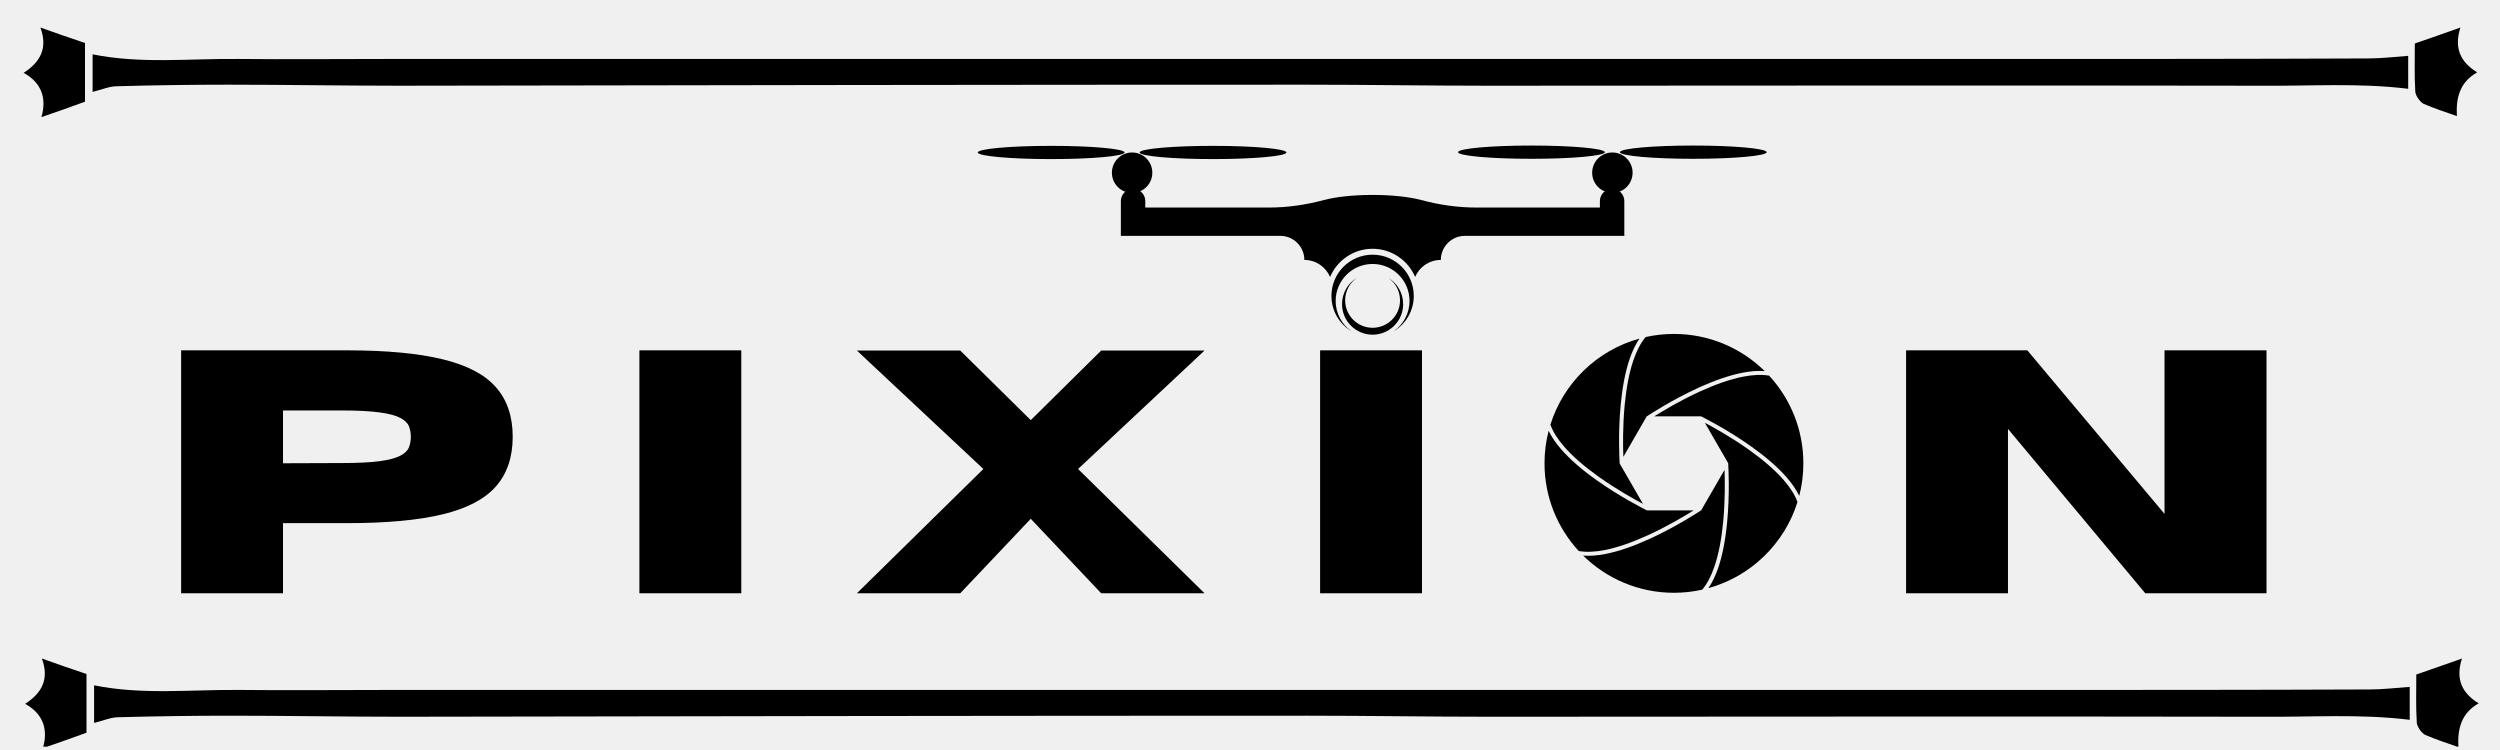
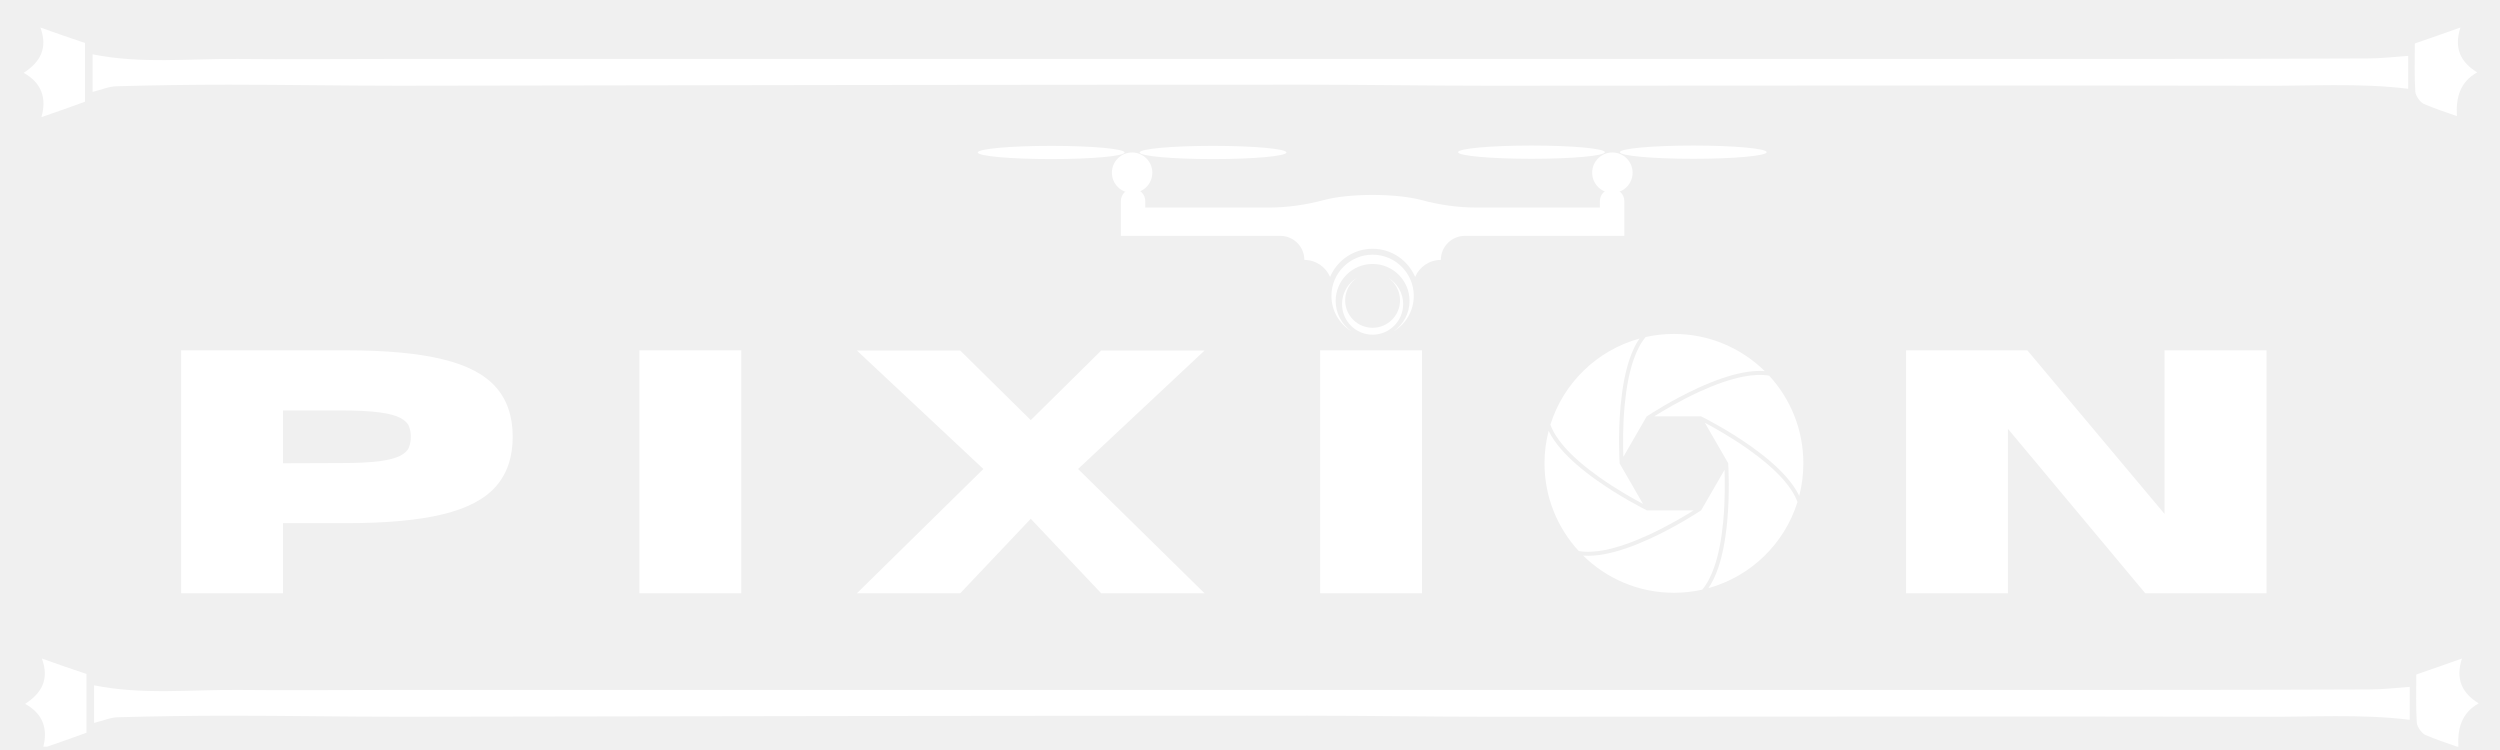
<svg xmlns="http://www.w3.org/2000/svg" width="500" zoomAndPan="magnify" viewBox="0 0 375 112.5" height="150" preserveAspectRatio="xMidYMid meet" version="1.0">
  <defs>
    <g />
    <clipPath id="ede27d08a6">
      <path d="M 218 21.832 L 241 21.832 L 241 24 L 218 24 Z M 218 21.832 " clip-rule="nonzero" />
    </clipPath>
    <clipPath id="507faf2408">
      <path d="M 242 21.832 L 265 21.832 L 265 24 L 242 24 Z M 242 21.832 " clip-rule="nonzero" />
    </clipPath>
    <clipPath id="092a16e3fc">
      <path d="M 170 21.832 L 193 21.832 L 193 24 L 170 24 Z M 170 21.832 " clip-rule="nonzero" />
    </clipPath>
    <clipPath id="f56dacba90">
      <path d="M 146.477 21.832 L 169 21.832 L 169 24 L 146.477 24 Z M 146.477 21.832 " clip-rule="nonzero" />
    </clipPath>
    <clipPath id="a207dd2bdd">
      <path d="M 201 41 L 211 41 L 211 50.203 L 201 50.203 Z M 201 41 " clip-rule="nonzero" />
    </clipPath>
    <clipPath id="98ab53d91d">
      <path d="M 237 70 L 259 70 L 259 88.918 L 237 88.918 Z M 237 70 " clip-rule="nonzero" />
    </clipPath>
    <clipPath id="fa672de003">
      <path d="M 243 50.09 L 265 50.09 L 265 69 L 243 69 Z M 243 50.09 " clip-rule="nonzero" />
    </clipPath>
    <clipPath id="7e1bf438b0">
      <path d="M 248 56 L 270.504 56 L 270.504 75 L 248 75 Z M 248 56 " clip-rule="nonzero" />
    </clipPath>
    <clipPath id="7ee65464fd">
      <path d="M 255 63 L 270 63 L 270 88.918 L 255 88.918 Z M 255 63 " clip-rule="nonzero" />
    </clipPath>
    <clipPath id="0caab12dfb">
      <path d="M 231.68 64 L 255 64 L 255 83 L 231.68 83 Z M 231.68 64 " clip-rule="nonzero" />
    </clipPath>
    <clipPath id="b226696649">
      <path d="M 232 50.09 L 247 50.09 L 247 76 L 232 76 Z M 232 50.09 " clip-rule="nonzero" />
    </clipPath>
    <clipPath id="d8703942f0">
      <path d="M 3 4.129 L 13 4.129 L 13 17.57 L 3 17.57 Z M 3 4.129 " clip-rule="nonzero" />
    </clipPath>
    <clipPath id="eac8f14765">
      <path d="M 362 4.129 L 372 4.129 L 372 17.57 L 362 17.57 Z M 362 4.129 " clip-rule="nonzero" />
    </clipPath>
    <clipPath id="86eb31e276">
      <path d="M 3 98.781 L 13 98.781 L 13 112.004 L 3 112.004 Z M 3 98.781 " clip-rule="nonzero" />
    </clipPath>
    <clipPath id="f3505b9e45">
      <path d="M 362 98.781 L 372 98.781 L 372 112.004 L 362 112.004 Z M 362 98.781 " clip-rule="nonzero" />
    </clipPath>
  </defs>
  <g clip-path="url(#ede27d08a6)">
-     <path fill="#000000" d="M 229.719 23.82 C 235.797 23.82 240.723 23.375 240.723 22.828 C 240.723 22.277 235.797 21.832 229.719 21.832 C 223.641 21.832 218.711 22.277 218.711 22.828 C 218.711 23.375 223.641 23.82 229.719 23.82 " fill-opacity="1" fill-rule="nonzero" />
+     <path fill="#ffffff" d="M 229.719 23.82 C 235.797 23.82 240.723 23.375 240.723 22.828 C 240.723 22.277 235.797 21.832 229.719 21.832 C 223.641 21.832 218.711 22.277 218.711 22.828 C 218.711 23.375 223.641 23.82 229.719 23.82 " fill-opacity="1" fill-rule="nonzero" />
  </g>
  <g clip-path="url(#507faf2408)">
-     <path fill="#000000" d="M 253.996 21.832 C 247.918 21.832 242.988 22.277 242.988 22.828 C 242.988 23.375 247.918 23.82 253.996 23.82 C 260.074 23.82 265 23.375 265 22.828 C 265 22.277 260.074 21.832 253.996 21.832 " fill-opacity="1" fill-rule="nonzero" />
+     <path fill="#ffffff" d="M 253.996 21.832 C 247.918 21.832 242.988 22.277 242.988 22.828 C 242.988 23.375 247.918 23.82 253.996 23.82 C 260.074 23.82 265 23.375 265 22.828 C 265 22.277 260.074 21.832 253.996 21.832 " fill-opacity="1" fill-rule="nonzero" />
  </g>
-   <path fill="#000000" d="M 241.816 28.328 C 240.805 28.328 239.984 29.148 239.984 30.16 L 239.984 31.133 L 221.484 31.133 C 218.68 31.133 215.895 30.73 213.188 30.004 C 211.434 29.535 208.812 29.238 205.887 29.238 C 202.965 29.238 200.344 29.535 198.59 30.004 C 195.883 30.73 193.098 31.133 190.293 31.133 L 171.793 31.133 L 171.793 30.16 C 171.793 29.148 170.973 28.328 169.961 28.328 C 168.949 28.328 168.129 29.148 168.129 30.16 L 168.129 35.379 L 192.043 35.379 C 194.035 35.379 195.652 36.996 195.652 38.988 C 197.383 38.988 198.871 40.039 199.512 41.543 C 200.566 39.059 203.027 37.316 205.887 37.316 C 208.75 37.316 211.211 39.059 212.27 41.539 C 212.906 40.039 214.395 38.988 216.125 38.988 C 216.125 36.996 217.742 35.379 219.734 35.379 L 243.648 35.379 L 243.648 30.16 C 243.648 29.148 242.828 28.328 241.816 28.328 " fill-opacity="1" fill-rule="nonzero" />
+   <path fill="#ffffff" d="M 241.816 28.328 C 240.805 28.328 239.984 29.148 239.984 30.16 L 239.984 31.133 L 221.484 31.133 C 218.68 31.133 215.895 30.73 213.188 30.004 C 211.434 29.535 208.812 29.238 205.887 29.238 C 202.965 29.238 200.344 29.535 198.59 30.004 C 195.883 30.73 193.098 31.133 190.293 31.133 L 171.793 31.133 L 171.793 30.16 C 171.793 29.148 170.973 28.328 169.961 28.328 C 168.949 28.328 168.129 29.148 168.129 30.16 L 168.129 35.379 L 192.043 35.379 C 194.035 35.379 195.652 36.996 195.652 38.988 C 197.383 38.988 198.871 40.039 199.512 41.543 C 200.566 39.059 203.027 37.316 205.887 37.316 C 208.75 37.316 211.211 39.059 212.27 41.539 C 212.906 40.039 214.395 38.988 216.125 38.988 C 216.125 36.996 217.742 35.379 219.734 35.379 L 243.648 35.379 L 243.648 30.16 C 243.648 29.148 242.828 28.328 241.816 28.328 " fill-opacity="1" fill-rule="nonzero" />
  <g clip-path="url(#092a16e3fc)">
-     <path fill="#000000" d="M 181.953 23.863 C 188.035 23.863 192.961 23.418 192.961 22.871 C 192.961 22.32 188.035 21.879 181.953 21.879 C 175.875 21.879 170.949 22.32 170.949 22.871 C 170.949 23.418 175.875 23.863 181.953 23.863 " fill-opacity="1" fill-rule="nonzero" />
+     <path fill="#ffffff" d="M 181.953 23.863 C 188.035 23.863 192.961 23.418 192.961 22.871 C 192.961 22.32 188.035 21.879 181.953 21.879 C 175.875 21.879 170.949 22.32 170.949 22.871 C 170.949 23.418 175.875 23.863 181.953 23.863 " fill-opacity="1" fill-rule="nonzero" />
  </g>
  <g clip-path="url(#f56dacba90)">
-     <path fill="#000000" d="M 168.684 22.871 C 168.684 22.32 163.758 21.879 157.676 21.879 C 151.598 21.879 146.672 22.32 146.672 22.871 C 146.672 23.418 151.598 23.863 157.676 23.863 C 163.758 23.863 168.684 23.418 168.684 22.871 " fill-opacity="1" fill-rule="nonzero" />
+     <path fill="#ffffff" d="M 168.684 22.871 C 168.684 22.32 163.758 21.879 157.676 21.879 C 151.598 21.879 146.672 22.32 146.672 22.871 C 146.672 23.418 151.598 23.863 157.676 23.863 C 163.758 23.863 168.684 23.418 168.684 22.871 " fill-opacity="1" fill-rule="nonzero" />
  </g>
-   <path fill="#000000" d="M 205.887 38.203 C 202.477 38.203 199.715 40.969 199.715 44.387 C 199.715 46.641 200.922 48.617 202.727 49.695 C 201.289 48.691 200.348 47.027 200.348 45.141 C 200.348 42.078 202.828 39.594 205.887 39.594 C 208.949 39.594 211.43 42.078 211.43 45.141 C 211.43 47.027 210.488 48.691 209.051 49.695 C 210.855 48.617 212.066 46.641 212.066 44.387 C 212.066 40.969 209.301 38.203 205.887 38.203 " fill-opacity="1" fill-rule="nonzero" />
+   <path fill="#ffffff" d="M 205.887 38.203 C 202.477 38.203 199.715 40.969 199.715 44.387 C 199.715 46.641 200.922 48.617 202.727 49.695 C 201.289 48.691 200.348 47.027 200.348 45.141 C 200.348 42.078 202.828 39.594 205.887 39.594 C 208.949 39.594 211.43 42.078 211.43 45.141 C 211.43 47.027 210.488 48.691 209.051 49.695 C 210.855 48.617 212.066 46.641 212.066 44.387 C 212.066 40.969 209.301 38.203 205.887 38.203 " fill-opacity="1" fill-rule="nonzero" />
  <g clip-path="url(#a207dd2bdd)">
-     <path fill="#000000" d="M 205.887 50.203 C 203.355 50.203 201.305 48.148 201.305 45.613 C 201.305 43.938 202.199 42.473 203.539 41.672 C 202.473 42.414 201.773 43.648 201.773 45.051 C 201.773 47.324 203.617 49.168 205.887 49.168 C 208.16 49.168 210.004 47.324 210.004 45.051 C 210.004 43.648 209.305 42.414 208.238 41.672 C 209.574 42.473 210.473 43.938 210.473 45.613 C 210.473 48.148 208.422 50.203 205.887 50.203 " fill-opacity="1" fill-rule="nonzero" />
+     <path fill="#ffffff" d="M 205.887 50.203 C 203.355 50.203 201.305 48.148 201.305 45.613 C 201.305 43.938 202.199 42.473 203.539 41.672 C 202.473 42.414 201.773 43.648 201.773 45.051 C 201.773 47.324 203.617 49.168 205.887 49.168 C 208.16 49.168 210.004 47.324 210.004 45.051 C 210.004 43.648 209.305 42.414 208.238 41.672 C 209.574 42.473 210.473 43.938 210.473 45.613 C 210.473 48.148 208.422 50.203 205.887 50.203 " fill-opacity="1" fill-rule="nonzero" />
  </g>
-   <path fill="#000000" d="M 172.848 25.906 C 172.848 27.582 171.492 28.941 169.816 28.941 C 168.141 28.941 166.785 27.582 166.785 25.906 C 166.785 24.23 168.141 22.871 169.816 22.871 C 171.492 22.871 172.848 24.23 172.848 25.906 " fill-opacity="1" fill-rule="nonzero" />
-   <path fill="#000000" d="M 244.891 25.906 C 244.891 27.582 243.531 28.941 241.855 28.941 C 240.184 28.941 238.824 27.582 238.824 25.906 C 238.824 24.23 240.184 22.871 241.855 22.871 C 243.531 22.871 244.891 24.23 244.891 25.906 " fill-opacity="1" fill-rule="nonzero" />
-   <g fill="#000000" fill-opacity="1">
+   <path fill="#ffffff" d="M 172.848 25.906 C 172.848 27.582 171.492 28.941 169.816 28.941 C 168.141 28.941 166.785 27.582 166.785 25.906 C 166.785 24.23 168.141 22.871 169.816 22.871 C 171.492 22.871 172.848 24.23 172.848 25.906 " fill-opacity="1" fill-rule="nonzero" />
+   <path fill="#ffffff" d="M 244.891 25.906 C 244.891 27.582 243.531 28.941 241.855 28.941 C 240.184 28.941 238.824 27.582 238.824 25.906 C 238.824 24.23 240.184 22.871 241.855 22.871 C 243.531 22.871 244.891 24.23 244.891 25.906 " fill-opacity="1" fill-rule="nonzero" />
+   <g fill="#ffffff" fill-opacity="1">
    <g transform="translate(23.10838, 88.98915)">
      <g>
        <path d="M 19.344 0 L 4.062 0 L 4.062 -36.438 L 28.922 -36.438 C 34.859 -36.438 39.648 -35.988 43.297 -35.094 C 46.953 -34.207 49.613 -32.812 51.281 -30.906 C 52.957 -29.008 53.797 -26.531 53.797 -23.469 C 53.797 -20.414 52.957 -17.938 51.281 -16.031 C 49.613 -14.125 46.953 -12.727 43.297 -11.844 C 39.648 -10.957 34.859 -10.516 28.922 -10.516 L 19.344 -10.516 Z M 19.344 -19.5 L 28.078 -19.531 C 30.516 -19.531 32.438 -19.625 33.844 -19.812 C 35.25 -20.008 36.285 -20.285 36.953 -20.641 C 37.617 -20.992 38.047 -21.41 38.234 -21.891 C 38.422 -22.379 38.516 -22.906 38.516 -23.469 C 38.516 -24.039 38.422 -24.566 38.234 -25.047 C 38.047 -25.523 37.617 -25.941 36.953 -26.297 C 36.285 -26.66 35.25 -26.938 33.844 -27.125 C 32.438 -27.32 30.516 -27.422 28.078 -27.422 L 19.344 -27.422 Z M 19.344 -19.5 " />
      </g>
    </g>
  </g>
-   <g fill="#000000" fill-opacity="1">
+   <g fill="#ffffff" fill-opacity="1">
    <g transform="translate(78.94872, 88.98915)">
      <g />
    </g>
  </g>
-   <g fill="#000000" fill-opacity="1">
+   <g fill="#ffffff" fill-opacity="1">
    <g transform="translate(91.84862, 88.98915)">
      <g>
        <path d="M 19.344 0 L 4.062 0 L 4.062 -36.438 L 19.344 -36.438 Z M 19.344 0 " />
      </g>
    </g>
  </g>
-   <g fill="#000000" fill-opacity="1">
+   <g fill="#ffffff" fill-opacity="1">
    <g transform="translate(115.2614, 88.98915)">
      <g />
    </g>
  </g>
-   <g fill="#000000" fill-opacity="1">
+   <g fill="#ffffff" fill-opacity="1">
    <g transform="translate(128.1613, 88.98915)">
      <g>
        <path d="M 52.516 0 L 37.016 0 L 26.453 -11.172 L 15.875 0 L 0.375 0 L 19.344 -18.641 L 0.375 -36.406 L 15.875 -36.406 L 26.453 -25.969 L 37.016 -36.406 L 52.516 -36.406 L 33.547 -18.641 Z M 52.516 0 " />
      </g>
    </g>
  </g>
-   <g fill="#000000" fill-opacity="1">
+   <g fill="#ffffff" fill-opacity="1">
    <g transform="translate(181.056, 88.98915)">
      <g />
    </g>
  </g>
-   <g fill="#000000" fill-opacity="1">
+   <g fill="#ffffff" fill-opacity="1">
    <g transform="translate(193.9559, 88.98915)">
      <g>
        <path d="M 19.344 0 L 4.062 0 L 4.062 -36.438 L 19.344 -36.438 Z M 19.344 0 " />
      </g>
    </g>
  </g>
-   <g fill="#000000" fill-opacity="1">
+   <g fill="#ffffff" fill-opacity="1">
    <g transform="translate(217.3587, 88.98915)">
      <g />
    </g>
  </g>
-   <g fill="#000000" fill-opacity="1">
+   <g fill="#ffffff" fill-opacity="1">
    <g transform="translate(230.2586, 88.98915)">
      <g />
    </g>
  </g>
-   <g fill="#000000" fill-opacity="1">
+   <g fill="#ffffff" fill-opacity="1">
    <g transform="translate(243.1585, 88.98915)">
      <g />
    </g>
  </g>
-   <g fill="#000000" fill-opacity="1">
+   <g fill="#ffffff" fill-opacity="1">
    <g transform="translate(256.0584, 88.98915)">
      <g />
    </g>
  </g>
-   <g fill="#000000" fill-opacity="1">
+   <g fill="#ffffff" fill-opacity="1">
    <g transform="translate(268.9583, 88.98915)">
      <g />
    </g>
  </g>
-   <g fill="#000000" fill-opacity="1">
+   <g fill="#ffffff" fill-opacity="1">
    <g transform="translate(281.8506, 88.98915)">
      <g>
        <path d="M 58.125 0 L 39.938 0 L 19.344 -24.656 L 19.344 0 L 4.062 0 L 4.062 -36.438 L 22.25 -36.438 L 42.828 -11.906 L 42.828 -36.438 L 58.125 -36.438 Z M 58.125 0 " />
      </g>
    </g>
  </g>
  <g clip-path="url(#98ab53d91d)">
-     <path fill="#000000" d="M 258.48 78.254 C 258.785 75.02 258.734 71.98 258.68 70.48 L 255.188 76.523 L 255.195 76.531 C 255.191 76.531 255.188 76.535 255.18 76.539 L 255.168 76.562 L 255.148 76.562 C 254.719 76.848 251.395 79.02 247.461 80.82 C 244.988 81.949 242.758 82.715 240.832 83.094 C 239.586 83.336 238.465 83.418 237.473 83.34 C 240.977 86.789 245.785 88.918 251.09 88.918 C 252.547 88.918 253.969 88.754 255.332 88.449 C 256.051 87.602 256.664 86.445 257.16 84.992 C 257.781 83.18 258.227 80.914 258.48 78.254 Z M 258.48 78.254 " fill-opacity="1" fill-rule="nonzero" />
+     <path fill="#ffffff" d="M 258.48 78.254 C 258.785 75.02 258.734 71.98 258.68 70.48 L 255.188 76.523 L 255.195 76.531 C 255.191 76.531 255.188 76.535 255.18 76.539 L 255.168 76.562 L 255.148 76.562 C 254.719 76.848 251.395 79.02 247.461 80.82 C 244.988 81.949 242.758 82.715 240.832 83.094 C 239.586 83.336 238.465 83.418 237.473 83.34 C 240.977 86.789 245.785 88.918 251.09 88.918 C 252.547 88.918 253.969 88.754 255.332 88.449 C 256.051 87.602 256.664 86.445 257.16 84.992 C 257.781 83.18 258.227 80.914 258.48 78.254 Z M 258.48 78.254 " fill-opacity="1" fill-rule="nonzero" />
  </g>
  <g clip-path="url(#fa672de003)">
-     <path fill="#000000" d="M 247.016 62.441 L 247.035 62.441 C 247.465 62.16 250.785 59.984 254.719 58.188 C 257.191 57.055 259.426 56.289 261.352 55.914 C 262.594 55.668 263.715 55.586 264.707 55.664 C 261.203 52.219 256.395 50.09 251.09 50.09 C 249.633 50.09 248.215 50.25 246.848 50.555 C 246.129 51.402 245.52 52.559 245.02 54.012 C 244.398 55.824 243.957 58.09 243.703 60.75 C 243.395 63.984 243.445 67.027 243.504 68.527 L 246.992 62.48 L 246.988 62.473 C 246.988 62.473 246.992 62.469 247.004 62.465 Z M 247.016 62.441 " fill-opacity="1" fill-rule="nonzero" />
+     <path fill="#ffffff" d="M 247.016 62.441 L 247.035 62.441 C 247.465 62.16 250.785 59.984 254.719 58.188 C 257.191 57.055 259.426 56.289 261.352 55.914 C 262.594 55.668 263.715 55.586 264.707 55.664 C 261.203 52.219 256.395 50.09 251.09 50.09 C 249.633 50.09 248.215 50.25 246.848 50.555 C 246.129 51.402 245.52 52.559 245.02 54.012 C 244.398 55.824 243.957 58.09 243.703 60.75 C 243.395 63.984 243.445 67.027 243.504 68.527 L 246.992 62.48 L 246.988 62.473 C 246.988 62.473 246.992 62.469 247.004 62.465 Z M 247.016 62.441 " fill-opacity="1" fill-rule="nonzero" />
  </g>
  <g clip-path="url(#7e1bf438b0)">
-     <path fill="#000000" d="M 261.469 56.5 C 259.59 56.867 257.406 57.617 254.977 58.727 C 252.023 60.078 249.414 61.645 248.145 62.445 L 255.121 62.445 L 255.125 62.434 C 255.129 62.438 255.133 62.438 255.145 62.445 L 255.168 62.445 L 255.176 62.461 C 255.637 62.691 259.184 64.48 262.707 66.988 C 264.922 68.566 266.699 70.113 267.992 71.594 C 268.824 72.551 269.457 73.484 269.887 74.383 C 270.289 72.824 270.504 71.188 270.504 69.504 C 270.504 64.43 268.559 59.812 265.375 56.352 C 264.281 56.156 262.977 56.207 261.469 56.5 Z M 261.469 56.5 " fill-opacity="1" fill-rule="nonzero" />
+     <path fill="#ffffff" d="M 261.469 56.5 C 259.59 56.867 257.406 57.617 254.977 58.727 C 252.023 60.078 249.414 61.645 248.145 62.445 L 255.121 62.445 L 255.125 62.434 C 255.129 62.438 255.133 62.438 255.145 62.445 L 255.168 62.445 L 255.176 62.461 C 255.637 62.691 259.184 64.48 262.707 66.988 C 264.922 68.566 266.699 70.113 267.992 71.594 C 268.824 72.551 269.457 73.484 269.887 74.383 C 270.289 72.824 270.504 71.188 270.504 69.504 C 270.504 64.43 268.559 59.812 265.375 56.352 C 264.281 56.156 262.977 56.207 261.469 56.5 Z M 261.469 56.5 " fill-opacity="1" fill-rule="nonzero" />
  </g>
  <g clip-path="url(#7ee65464fd)">
-     <path fill="#000000" d="M 267.539 71.988 C 266.281 70.547 264.539 69.031 262.363 67.48 C 259.715 65.598 257.059 64.121 255.73 63.418 L 259.219 69.465 L 259.227 69.465 C 259.227 69.465 259.23 69.473 259.23 69.48 L 259.242 69.504 L 259.23 69.52 C 259.262 70.035 259.484 73.996 259.074 78.305 C 258.816 81.012 258.363 83.324 257.73 85.184 C 257.316 86.387 256.828 87.398 256.262 88.219 C 262.613 86.469 267.664 81.57 269.621 75.305 C 269.246 74.258 268.551 73.148 267.539 71.988 Z M 267.539 71.988 " fill-opacity="1" fill-rule="nonzero" />
+     <path fill="#ffffff" d="M 267.539 71.988 C 266.281 70.547 264.539 69.031 262.363 67.48 C 259.715 65.598 257.059 64.121 255.73 63.418 L 259.219 69.465 L 259.227 69.465 C 259.227 69.465 259.23 69.473 259.23 69.48 L 259.242 69.504 L 259.23 69.52 C 259.262 70.035 259.484 73.996 259.074 78.305 C 258.816 81.012 258.363 83.324 257.73 85.184 C 257.316 86.387 256.828 87.398 256.262 88.219 C 262.613 86.469 267.664 81.57 269.621 75.305 C 269.246 74.258 268.551 73.148 267.539 71.988 Z M 267.539 71.988 " fill-opacity="1" fill-rule="nonzero" />
  </g>
  <g clip-path="url(#0caab12dfb)">
-     <path fill="#000000" d="M 240.711 82.504 C 242.59 82.137 244.773 81.387 247.203 80.277 C 250.16 78.926 252.77 77.359 254.039 76.562 L 247.059 76.562 L 247.055 76.57 C 247.055 76.57 247.047 76.566 247.039 76.562 L 247.016 76.562 L 247.004 76.543 C 246.543 76.312 243 74.523 239.477 72.016 C 237.258 70.441 235.48 68.891 234.191 67.41 C 233.355 66.453 232.723 65.52 232.297 64.621 C 231.891 66.18 231.676 67.816 231.676 69.5 C 231.676 74.574 233.621 79.191 236.809 82.652 C 237.898 82.848 239.207 82.801 240.711 82.504 Z M 240.711 82.504 " fill-opacity="1" fill-rule="nonzero" />
+     <path fill="#ffffff" d="M 240.711 82.504 C 242.59 82.137 244.773 81.387 247.203 80.277 C 250.16 78.926 252.77 77.359 254.039 76.562 L 247.059 76.562 L 247.055 76.57 C 247.055 76.57 247.047 76.566 247.039 76.562 L 247.016 76.562 L 247.004 76.543 C 246.543 76.312 243 74.523 239.477 72.016 C 237.258 70.441 235.48 68.891 234.191 67.41 C 233.355 66.453 232.723 65.52 232.297 64.621 C 231.891 66.18 231.676 67.816 231.676 69.5 C 231.676 74.574 233.621 79.191 236.809 82.652 C 237.898 82.848 239.207 82.801 240.711 82.504 Z M 240.711 82.504 " fill-opacity="1" fill-rule="nonzero" />
  </g>
  <g clip-path="url(#b226696649)">
-     <path fill="#000000" d="M 234.641 67.016 C 235.898 68.457 237.641 69.977 239.816 71.523 C 242.465 73.41 245.125 74.883 246.449 75.586 L 242.961 69.543 L 242.953 69.543 C 242.953 69.539 242.953 69.535 242.949 69.523 L 242.938 69.504 L 242.949 69.488 C 242.918 68.973 242.695 65.008 243.105 60.703 C 243.363 57.996 243.816 55.68 244.453 53.824 C 244.863 52.621 245.355 51.605 245.922 50.785 C 239.566 52.535 234.52 57.438 232.559 63.699 C 232.934 64.746 233.629 65.855 234.641 67.016 Z M 234.641 67.016 " fill-opacity="1" fill-rule="nonzero" />
+     <path fill="#ffffff" d="M 234.641 67.016 C 235.898 68.457 237.641 69.977 239.816 71.523 C 242.465 73.41 245.125 74.883 246.449 75.586 L 242.961 69.543 L 242.953 69.543 C 242.953 69.539 242.953 69.535 242.949 69.523 L 242.938 69.504 L 242.949 69.488 C 242.918 68.973 242.695 65.008 243.105 60.703 C 243.363 57.996 243.816 55.68 244.453 53.824 C 244.863 52.621 245.355 51.605 245.922 50.785 C 239.566 52.535 234.52 57.438 232.559 63.699 C 232.934 64.746 233.629 65.855 234.641 67.016 Z M 234.641 67.016 " fill-opacity="1" fill-rule="nonzero" />
  </g>
-   <g fill="#000000" fill-opacity="1">
+   <g fill="#ffffff" fill-opacity="1">
    <g transform="translate(187.5, 62.06137)">
      <g />
    </g>
  </g>
-   <path fill="#000000" d="M 13.891 13.785 C 13.891 11.855 13.891 10 13.891 8.148 C 21.113 9.613 28.414 8.766 35.711 8.844 C 43.086 8.918 50.465 8.844 57.914 8.844 C 100.648 8.844 143.305 8.844 186.039 8.844 C 224.59 8.844 263.145 8.844 301.695 8.844 C 319.562 8.844 337.355 8.844 355.227 8.766 C 357.203 8.766 359.102 8.531 361.23 8.379 C 361.23 9.922 361.23 11.777 361.23 13.32 C 353.781 12.395 346.254 12.938 338.801 12.859 C 300.25 12.781 261.773 12.859 223.223 12.859 C 214.098 12.859 205.051 12.703 195.926 12.703 C 150.531 12.703 105.211 12.781 59.816 12.859 C 51.301 12.859 42.785 12.703 34.266 12.703 C 28.715 12.703 23.09 12.781 17.539 12.938 C 16.398 12.938 15.18 13.477 13.891 13.785 Z M 13.891 13.785 " fill-opacity="1" fill-rule="nonzero" />
+   <path fill="#ffffff" d="M 13.891 13.785 C 13.891 11.855 13.891 10 13.891 8.148 C 21.113 9.613 28.414 8.766 35.711 8.844 C 43.086 8.918 50.465 8.844 57.914 8.844 C 100.648 8.844 143.305 8.844 186.039 8.844 C 224.59 8.844 263.145 8.844 301.695 8.844 C 319.562 8.844 337.355 8.844 355.227 8.766 C 357.203 8.766 359.102 8.531 361.23 8.379 C 361.23 9.922 361.23 11.777 361.23 13.32 C 353.781 12.395 346.254 12.938 338.801 12.859 C 300.25 12.781 261.773 12.859 223.223 12.859 C 214.098 12.859 205.051 12.703 195.926 12.703 C 150.531 12.703 105.211 12.781 59.816 12.859 C 51.301 12.859 42.785 12.703 34.266 12.703 C 28.715 12.703 23.09 12.781 17.539 12.938 C 16.398 12.938 15.18 13.477 13.891 13.785 Z M 13.891 13.785 " fill-opacity="1" fill-rule="nonzero" />
  <g clip-path="url(#d8703942f0)">
-     <path fill="#000000" d="M 3.547 10.926 C 6.059 9.305 7.199 7.219 6.059 4.129 C 8.414 4.98 10.469 5.676 12.75 6.449 C 12.75 9.305 12.75 12.316 12.75 15.254 C 10.621 16.027 8.488 16.797 6.211 17.57 C 7.047 14.711 6.211 12.395 3.547 10.926 Z M 3.547 10.926 " fill-opacity="1" fill-rule="nonzero" />
+     <path fill="#ffffff" d="M 3.547 10.926 C 6.059 9.305 7.199 7.219 6.059 4.129 C 8.414 4.98 10.469 5.676 12.75 6.449 C 12.75 9.305 12.75 12.316 12.75 15.254 C 10.621 16.027 8.488 16.797 6.211 17.57 C 7.047 14.711 6.211 12.395 3.547 10.926 Z M 3.547 10.926 " fill-opacity="1" fill-rule="nonzero" />
  </g>
  <g clip-path="url(#eac8f14765)">
-     <path fill="#000000" d="M 369.062 4.129 C 368.074 7.219 369.062 9.305 371.574 10.852 C 368.988 12.316 368.379 14.637 368.531 17.414 C 366.785 16.797 365.109 16.258 363.512 15.562 C 362.98 15.254 362.371 14.402 362.297 13.785 C 362.145 11.391 362.223 8.996 362.223 6.523 C 364.504 5.754 366.633 4.98 369.062 4.129 Z M 369.062 4.129 " fill-opacity="1" fill-rule="nonzero" />
+     <path fill="#ffffff" d="M 369.062 4.129 C 368.074 7.219 369.062 9.305 371.574 10.852 C 368.988 12.316 368.379 14.637 368.531 17.414 C 366.785 16.797 365.109 16.258 363.512 15.562 C 362.98 15.254 362.371 14.402 362.297 13.785 C 362.145 11.391 362.223 8.996 362.223 6.523 C 364.504 5.754 366.633 4.98 369.062 4.129 Z M 369.062 4.129 " fill-opacity="1" fill-rule="nonzero" />
  </g>
-   <path fill="#000000" d="M 14.113 108.438 C 14.113 106.508 14.113 104.652 14.113 102.797 C 21.336 104.266 28.637 103.418 35.938 103.492 C 43.312 103.57 50.688 103.492 58.141 103.492 C 100.871 103.492 143.531 103.492 186.266 103.492 C 224.816 103.492 263.367 103.492 301.918 103.492 C 319.789 103.492 337.582 103.492 355.449 103.418 C 357.426 103.418 359.328 103.184 361.457 103.031 C 361.457 104.574 361.457 106.43 361.457 107.973 C 354.004 107.047 346.477 107.586 339.023 107.512 C 300.473 107.434 262 107.512 223.445 107.512 C 214.32 107.512 205.273 107.355 196.148 107.355 C 150.754 107.355 105.434 107.434 60.039 107.512 C 51.523 107.512 43.008 107.355 34.492 107.355 C 28.941 107.355 23.312 107.434 17.762 107.586 C 16.621 107.586 15.406 108.129 14.113 108.438 Z M 14.113 108.438 " fill-opacity="1" fill-rule="nonzero" />
+   <path fill="#ffffff" d="M 14.113 108.438 C 14.113 106.508 14.113 104.652 14.113 102.797 C 21.336 104.266 28.637 103.418 35.938 103.492 C 43.312 103.57 50.688 103.492 58.141 103.492 C 100.871 103.492 143.531 103.492 186.266 103.492 C 224.816 103.492 263.367 103.492 301.918 103.492 C 319.789 103.492 337.582 103.492 355.449 103.418 C 357.426 103.418 359.328 103.184 361.457 103.031 C 361.457 104.574 361.457 106.43 361.457 107.973 C 354.004 107.047 346.477 107.586 339.023 107.512 C 300.473 107.434 262 107.512 223.445 107.512 C 214.32 107.512 205.273 107.355 196.148 107.355 C 150.754 107.355 105.434 107.434 60.039 107.512 C 51.523 107.512 43.008 107.355 34.492 107.355 C 28.941 107.355 23.312 107.434 17.762 107.586 C 16.621 107.586 15.406 108.129 14.113 108.438 Z M 14.113 108.438 " fill-opacity="1" fill-rule="nonzero" />
  <g clip-path="url(#86eb31e276)">
-     <path fill="#000000" d="M 3.773 105.578 C 6.281 103.957 7.422 101.871 6.281 98.781 C 8.637 99.633 10.691 100.328 12.973 101.098 C 12.973 103.957 12.973 106.969 12.973 109.906 C 10.844 110.676 8.715 111.449 6.434 112.223 C 7.27 109.363 6.434 107.047 3.773 105.578 Z M 3.773 105.578 " fill-opacity="1" fill-rule="nonzero" />
+     <path fill="#ffffff" d="M 3.773 105.578 C 6.281 103.957 7.422 101.871 6.281 98.781 C 8.637 99.633 10.691 100.328 12.973 101.098 C 12.973 103.957 12.973 106.969 12.973 109.906 C 10.844 110.676 8.715 111.449 6.434 112.223 C 7.27 109.363 6.434 107.047 3.773 105.578 Z M 3.773 105.578 " fill-opacity="1" fill-rule="nonzero" />
  </g>
  <g clip-path="url(#f3505b9e45)">
-     <path fill="#000000" d="M 369.289 98.781 C 368.301 101.871 369.289 103.957 371.797 105.5 C 369.211 106.969 368.605 109.285 368.758 112.066 C 367.008 111.449 365.336 110.91 363.738 110.215 C 363.207 109.906 362.598 109.055 362.52 108.438 C 362.367 106.043 362.445 103.648 362.445 101.176 C 364.727 100.402 366.855 99.633 369.289 98.781 Z M 369.289 98.781 " fill-opacity="1" fill-rule="nonzero" />
+     <path fill="#ffffff" d="M 369.289 98.781 C 368.301 101.871 369.289 103.957 371.797 105.5 C 369.211 106.969 368.605 109.285 368.758 112.066 C 367.008 111.449 365.336 110.91 363.738 110.215 C 363.207 109.906 362.598 109.055 362.52 108.438 C 362.367 106.043 362.445 103.648 362.445 101.176 C 364.727 100.402 366.855 99.633 369.289 98.781 Z M 369.289 98.781 " fill-opacity="1" fill-rule="nonzero" />
  </g>
</svg>
